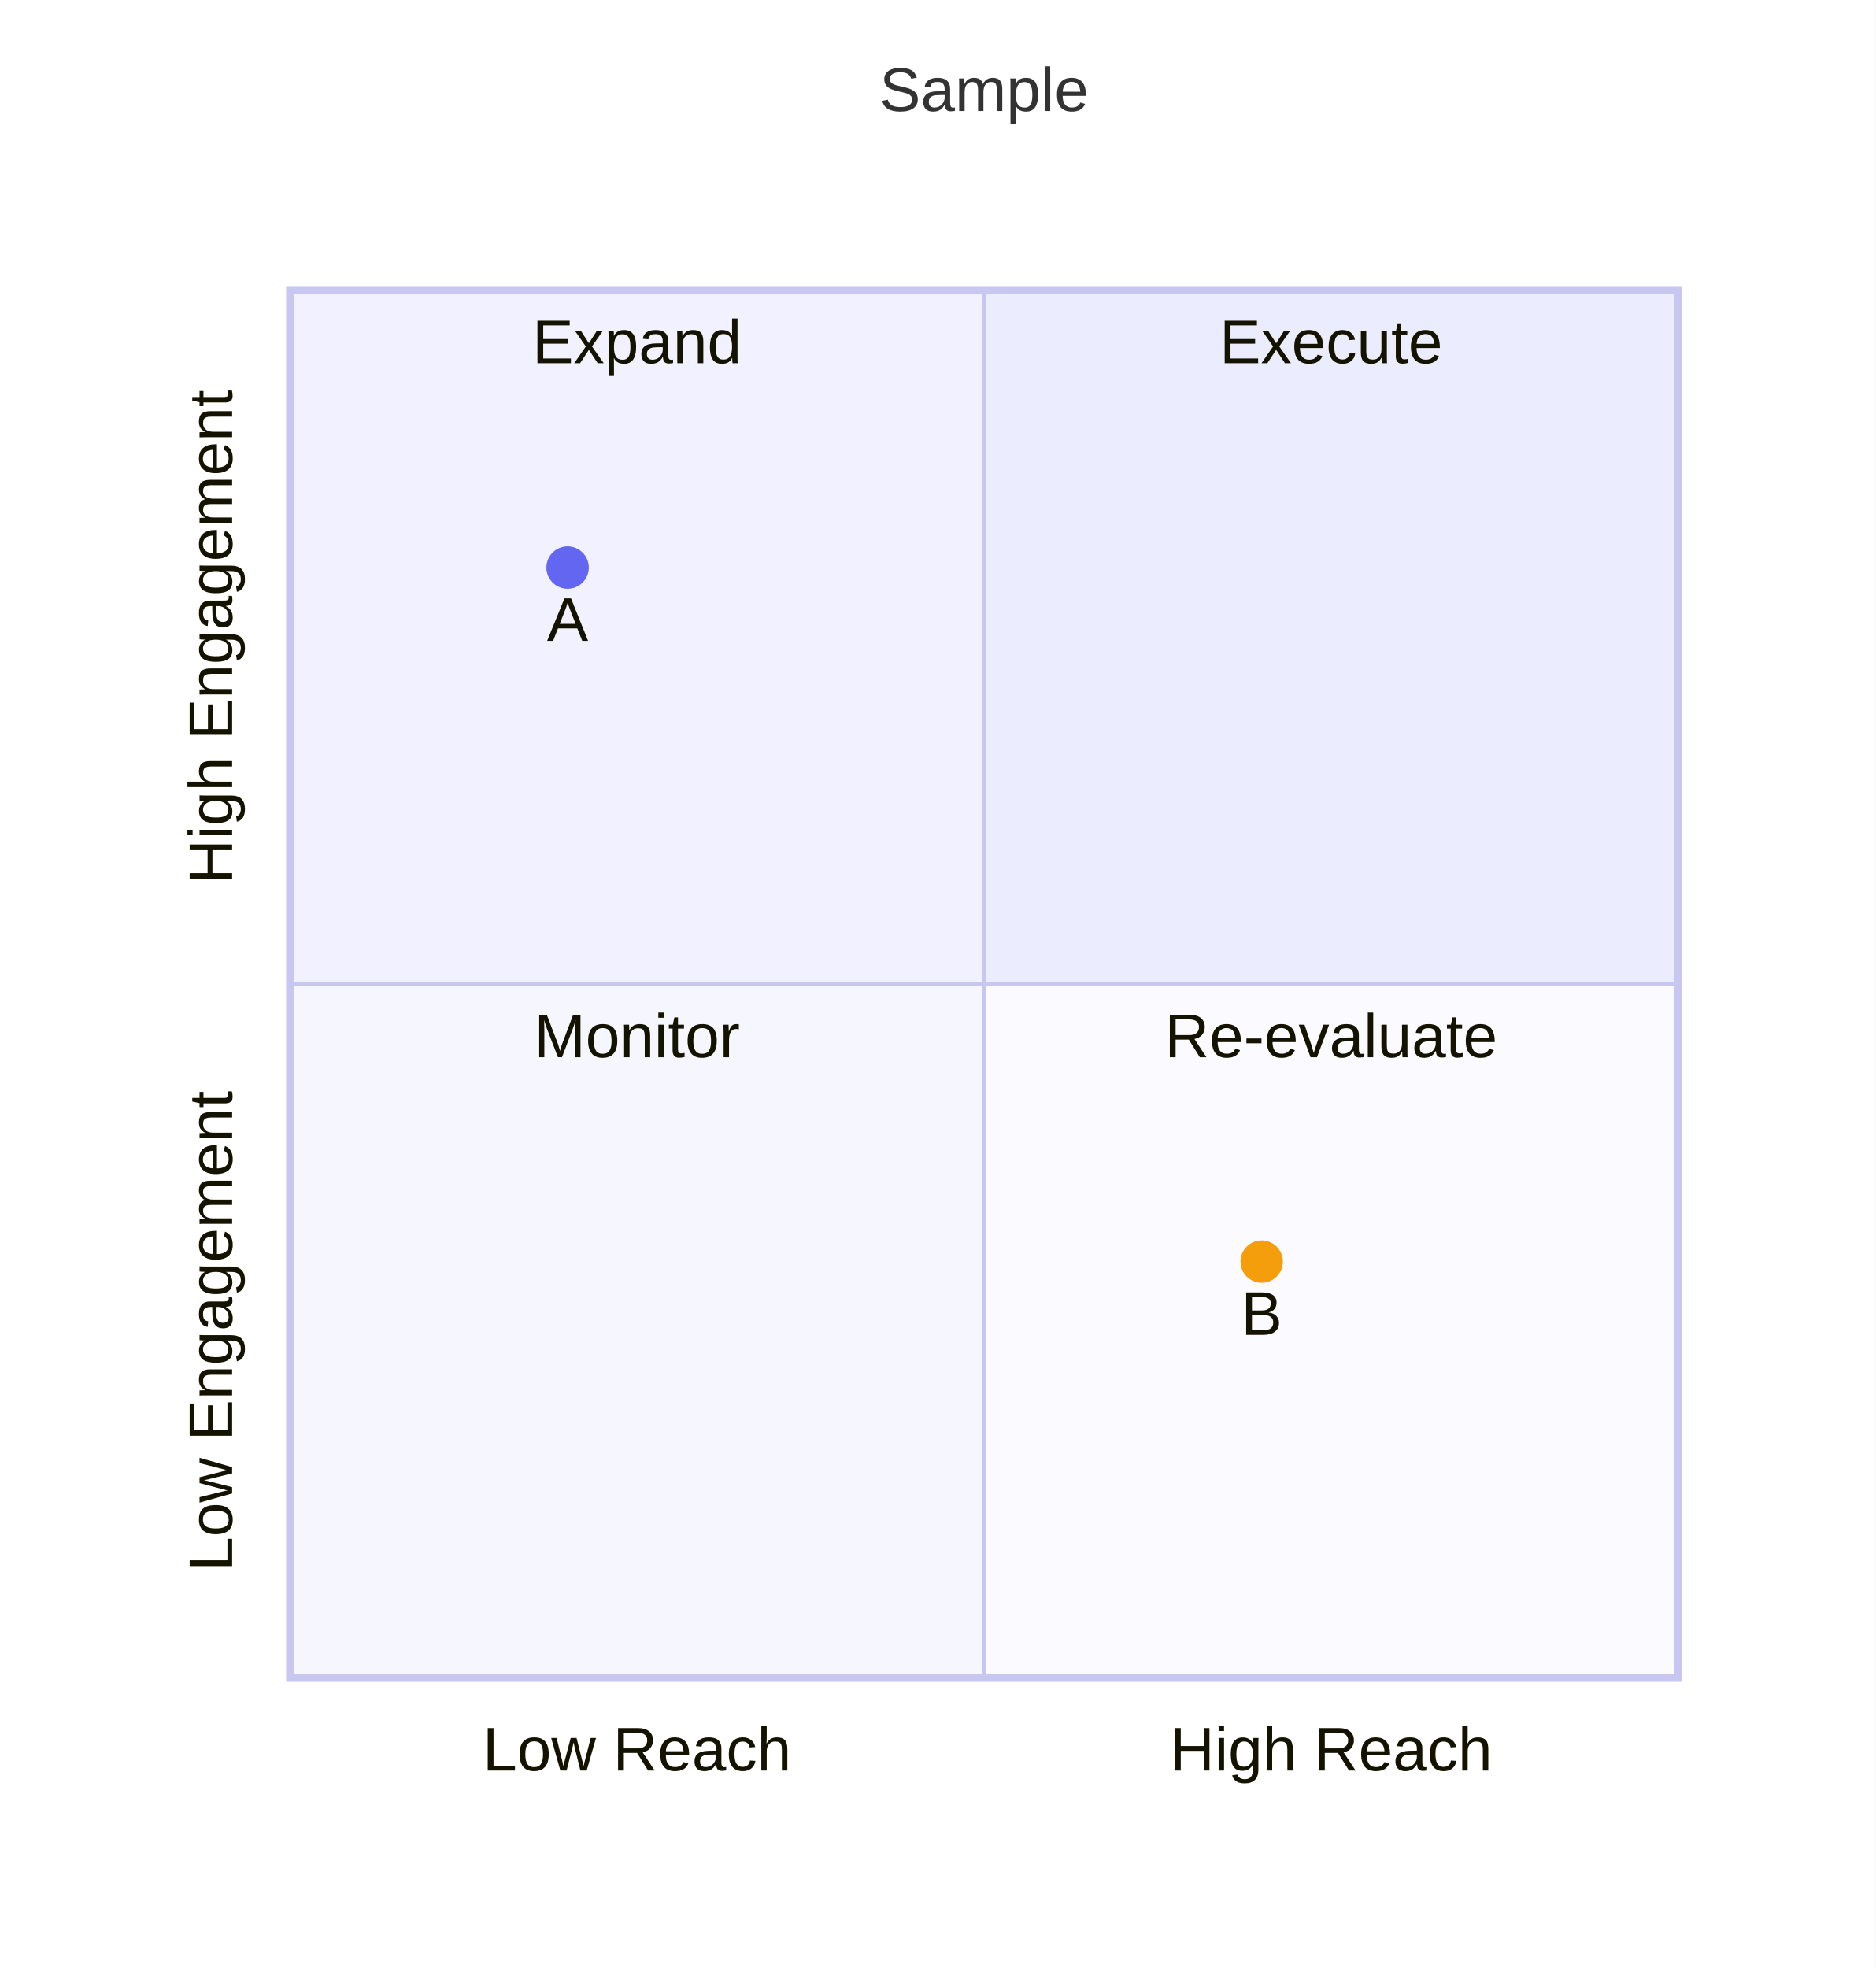
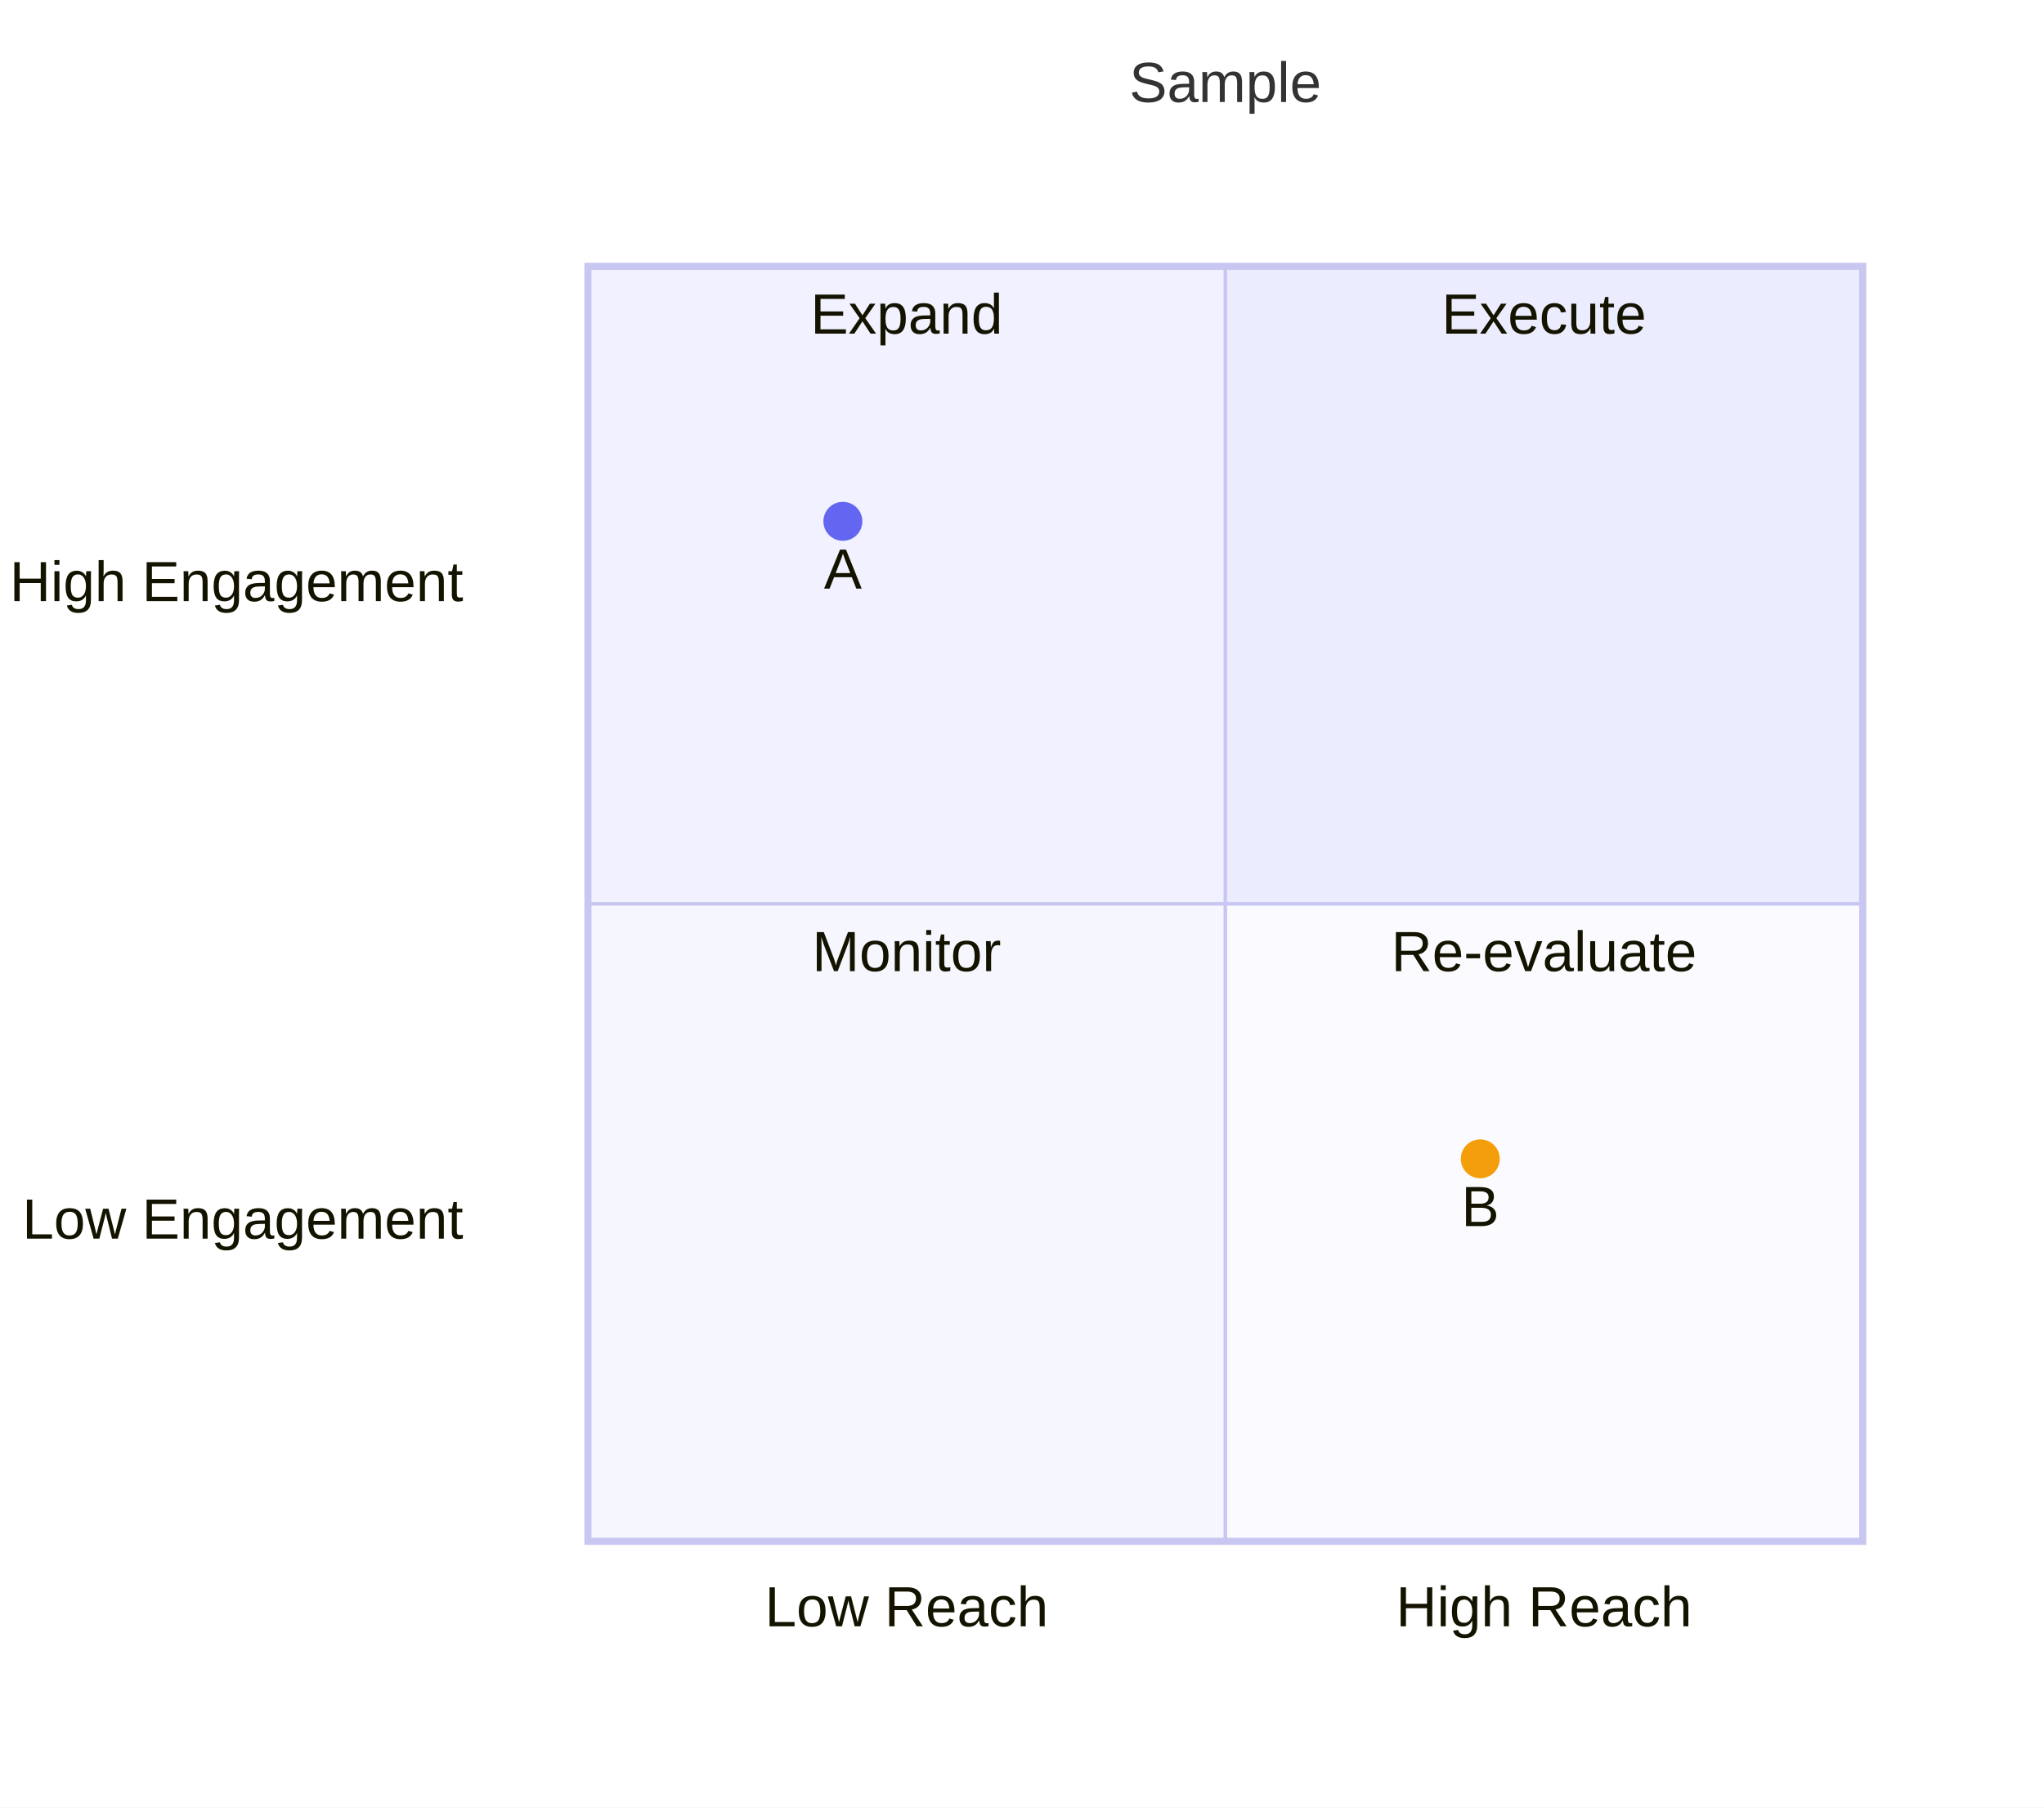
- <svg xmlns="http://www.w3.org/2000/svg" width="486.4" height="510.4" viewBox="0 0 486.4 510.4">
-   <rect x="0" y="0" width="486.4" height="510.4" fill="#FFFFFF" />
+ <svg xmlns="http://www.w3.org/2000/svg" width="577.226" height="510.4" viewBox="0 0 577.226 510.4">
+   <rect x="0" y="0" width="577.226" height="510.4" fill="#FFFFFF" />
  <defs>
    <marker id="arrow-0" viewBox="0 0 10 10" refX="5" refY="5" markerUnits="userSpaceOnUse" markerWidth="8" markerHeight="8" orient="auto">
      <path d="M 0 0 L 10 5 L 0 10 z" fill="#2F3B4D" stroke="#2F3B4D" stroke-width="1" stroke-dasharray="1,0" />
    </marker>
    <marker id="arrow-start-0" viewBox="0 0 10 10" refX="4.5" refY="5" markerUnits="userSpaceOnUse" markerWidth="8" markerHeight="8" orient="auto">
      <path d="M 0 5 L 10 10 L 10 0 z" fill="#2F3B4D" stroke="#2F3B4D" stroke-width="1" stroke-dasharray="1,0" />
    </marker>
  </defs>
-   <rect x="255.20" y="75.20" width="180.00" height="180.00" fill="#ECECFF" />
-   <rect x="75.20" y="75.20" width="180.00" height="180.00" fill="#f1f1ff" />
-   <rect x="75.20" y="255.20" width="180.00" height="180.00" fill="#f6f6ff" />
-   <rect x="255.20" y="255.20" width="180.00" height="180.00" fill="#fbfbff" />
-   <rect x="75.20" y="75.20" width="360.00" height="360.00" fill="none" stroke="#c7c7f1" stroke-width="2" />
-   <line x1="255.20" y1="75.20" x2="255.20" y2="435.20" stroke="#c7c7f1" stroke-width="1" />
-   <line x1="75.20" y1="255.20" x2="435.20" y2="255.20" stroke="#c7c7f1" stroke-width="1" />
-   <text x="255.20" y="28.80" text-anchor="middle" font-family="'trebuchet ms', verdana, arial, sans-serif" font-size="16" fill="#333333">
-     <tspan x="255.20" dy="0.00">Sample</tspan>
+   <rect x="346.03" y="75.20" width="180.00" height="180.00" fill="#ECECFF" />
+   <rect x="166.03" y="75.20" width="180.00" height="180.00" fill="#f1f1ff" />
+   <rect x="166.03" y="255.20" width="180.00" height="180.00" fill="#f6f6ff" />
+   <rect x="346.03" y="255.20" width="180.00" height="180.00" fill="#fbfbff" />
+   <rect x="166.03" y="75.20" width="360.00" height="360.00" fill="none" stroke="#c7c7f1" stroke-width="2" />
+   <line x1="346.03" y1="75.20" x2="346.03" y2="435.20" stroke="#c7c7f1" stroke-width="1" />
+   <line x1="166.03" y1="255.20" x2="526.03" y2="255.20" stroke="#c7c7f1" stroke-width="1" />
+   <text x="346.03" y="28.80" text-anchor="middle" font-family="trebuchet ms,verdana,arial,sans-serif" font-size="16" fill="#333333">
+     <tspan x="346.03" dy="0.00">Sample</tspan>
  </text>
-   <text x="345.20" y="94.20" text-anchor="middle" font-family="'trebuchet ms', verdana, arial, sans-serif" font-size="16" fill="#131300">
-     <tspan x="345.20" dy="0.00">Execute</tspan>
+   <text x="436.03" y="94.20" text-anchor="middle" font-family="trebuchet ms,verdana,arial,sans-serif" font-size="16" fill="#131300">
+     <tspan x="436.03" dy="0.00">Execute</tspan>
  </text>
-   <text x="165.20" y="94.20" text-anchor="middle" font-family="'trebuchet ms', verdana, arial, sans-serif" font-size="16" fill="#131300">
-     <tspan x="165.20" dy="0.00">Expand</tspan>
+   <text x="256.03" y="94.20" text-anchor="middle" font-family="trebuchet ms,verdana,arial,sans-serif" font-size="16" fill="#131300">
+     <tspan x="256.03" dy="0.00">Expand</tspan>
  </text>
-   <text x="165.20" y="274.20" text-anchor="middle" font-family="'trebuchet ms', verdana, arial, sans-serif" font-size="16" fill="#131300">
-     <tspan x="165.20" dy="0.00">Monitor</tspan>
+   <text x="256.03" y="274.20" text-anchor="middle" font-family="trebuchet ms,verdana,arial,sans-serif" font-size="16" fill="#131300">
+     <tspan x="256.03" dy="0.00">Monitor</tspan>
  </text>
-   <text x="345.20" y="274.20" text-anchor="middle" font-family="'trebuchet ms', verdana, arial, sans-serif" font-size="16" fill="#131300">
-     <tspan x="345.20" dy="0.00">Re-evaluate</tspan>
+   <text x="436.03" y="274.20" text-anchor="middle" font-family="trebuchet ms,verdana,arial,sans-serif" font-size="16" fill="#131300">
+     <tspan x="436.03" dy="0.00">Re-evaluate</tspan>
  </text>
-   <text x="165.20" y="459.20" text-anchor="middle" font-family="'trebuchet ms', verdana, arial, sans-serif" font-size="16" fill="#131300">
-     <tspan x="165.20" dy="0.00">Low Reach</tspan>
+   <text x="256.03" y="459.20" text-anchor="middle" font-family="trebuchet ms,verdana,arial,sans-serif" font-size="16" fill="#131300">
+     <tspan x="256.03" dy="0.00">Low Reach</tspan>
  </text>
-   <text x="345.20" y="459.20" text-anchor="middle" font-family="'trebuchet ms', verdana, arial, sans-serif" font-size="16" fill="#131300">
-     <tspan x="345.20" dy="0.00">High Reach</tspan>
+   <text x="436.03" y="459.20" text-anchor="middle" font-family="trebuchet ms,verdana,arial,sans-serif" font-size="16" fill="#131300">
+     <tspan x="436.03" dy="0.00">High Reach</tspan>
  </text>
-   <text x="60.20" y="345.20" text-anchor="middle" transform="rotate(-90 60.20 345.20)" font-family="'trebuchet ms', verdana, arial, sans-serif" font-size="16" fill="#131300">
+   <text x="130.83" y="345.20" text-anchor="end" dominant-baseline="middle" font-family="trebuchet ms,verdana,arial,sans-serif" font-size="16" fill="#131300">
    <tspan>Low Engagement</tspan>
  </text>
-   <text x="60.20" y="165.20" text-anchor="middle" transform="rotate(-90 60.20 165.20)" font-family="'trebuchet ms', verdana, arial, sans-serif" font-size="16" fill="#131300">
+   <text x="130.83" y="165.20" text-anchor="end" dominant-baseline="middle" font-family="trebuchet ms,verdana,arial,sans-serif" font-size="16" fill="#131300">
    <tspan>High Engagement</tspan>
  </text>
-   <circle cx="147.20" cy="147.20" r="5" fill="#6366f1" stroke="#6366f1" stroke-width="1" />
-   <text x="147.20" y="166.20" text-anchor="middle" font-family="'trebuchet ms', verdana, arial, sans-serif" font-size="16" fill="#131300">
-     <tspan x="147.20" dy="0.00">A</tspan>
+   <circle cx="238.03" cy="147.20" r="5" fill="#6366f1" stroke="#6366f1" stroke-width="1" />
+   <text x="238.03" y="166.20" text-anchor="middle" font-family="trebuchet ms,verdana,arial,sans-serif" font-size="16" fill="#131300">
+     <tspan x="238.03" dy="0.00">A</tspan>
  </text>
-   <circle cx="327.20" cy="327.20" r="5" fill="#f59e0b" stroke="#f59e0b" stroke-width="1" />
-   <text x="327.20" y="346.20" text-anchor="middle" font-family="'trebuchet ms', verdana, arial, sans-serif" font-size="16" fill="#131300">
-     <tspan x="327.20" dy="0.00">B</tspan>
+   <circle cx="418.03" cy="327.20" r="5" fill="#f59e0b" stroke="#f59e0b" stroke-width="1" />
+   <text x="418.03" y="346.20" text-anchor="middle" font-family="trebuchet ms,verdana,arial,sans-serif" font-size="16" fill="#131300">
+     <tspan x="418.03" dy="0.00">B</tspan>
  </text>
</svg>
